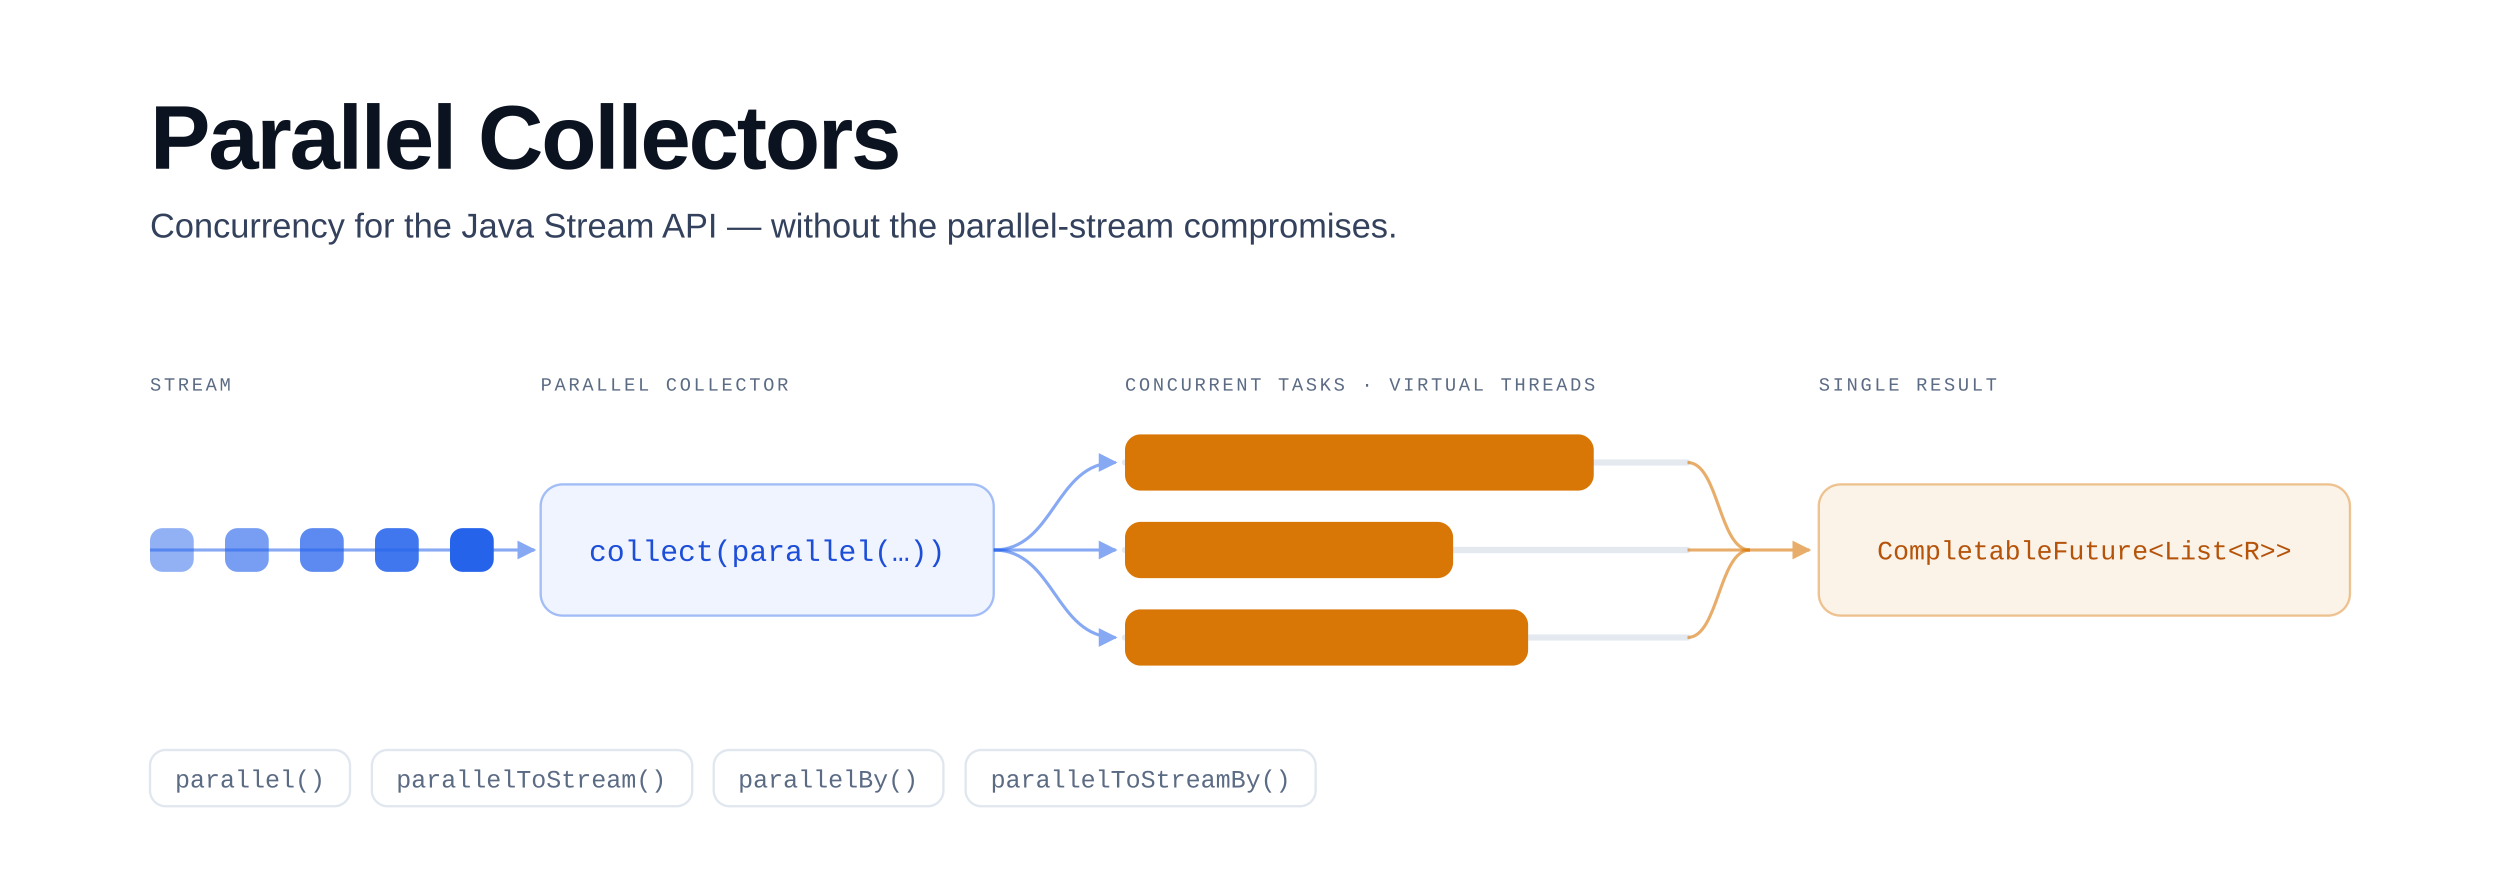
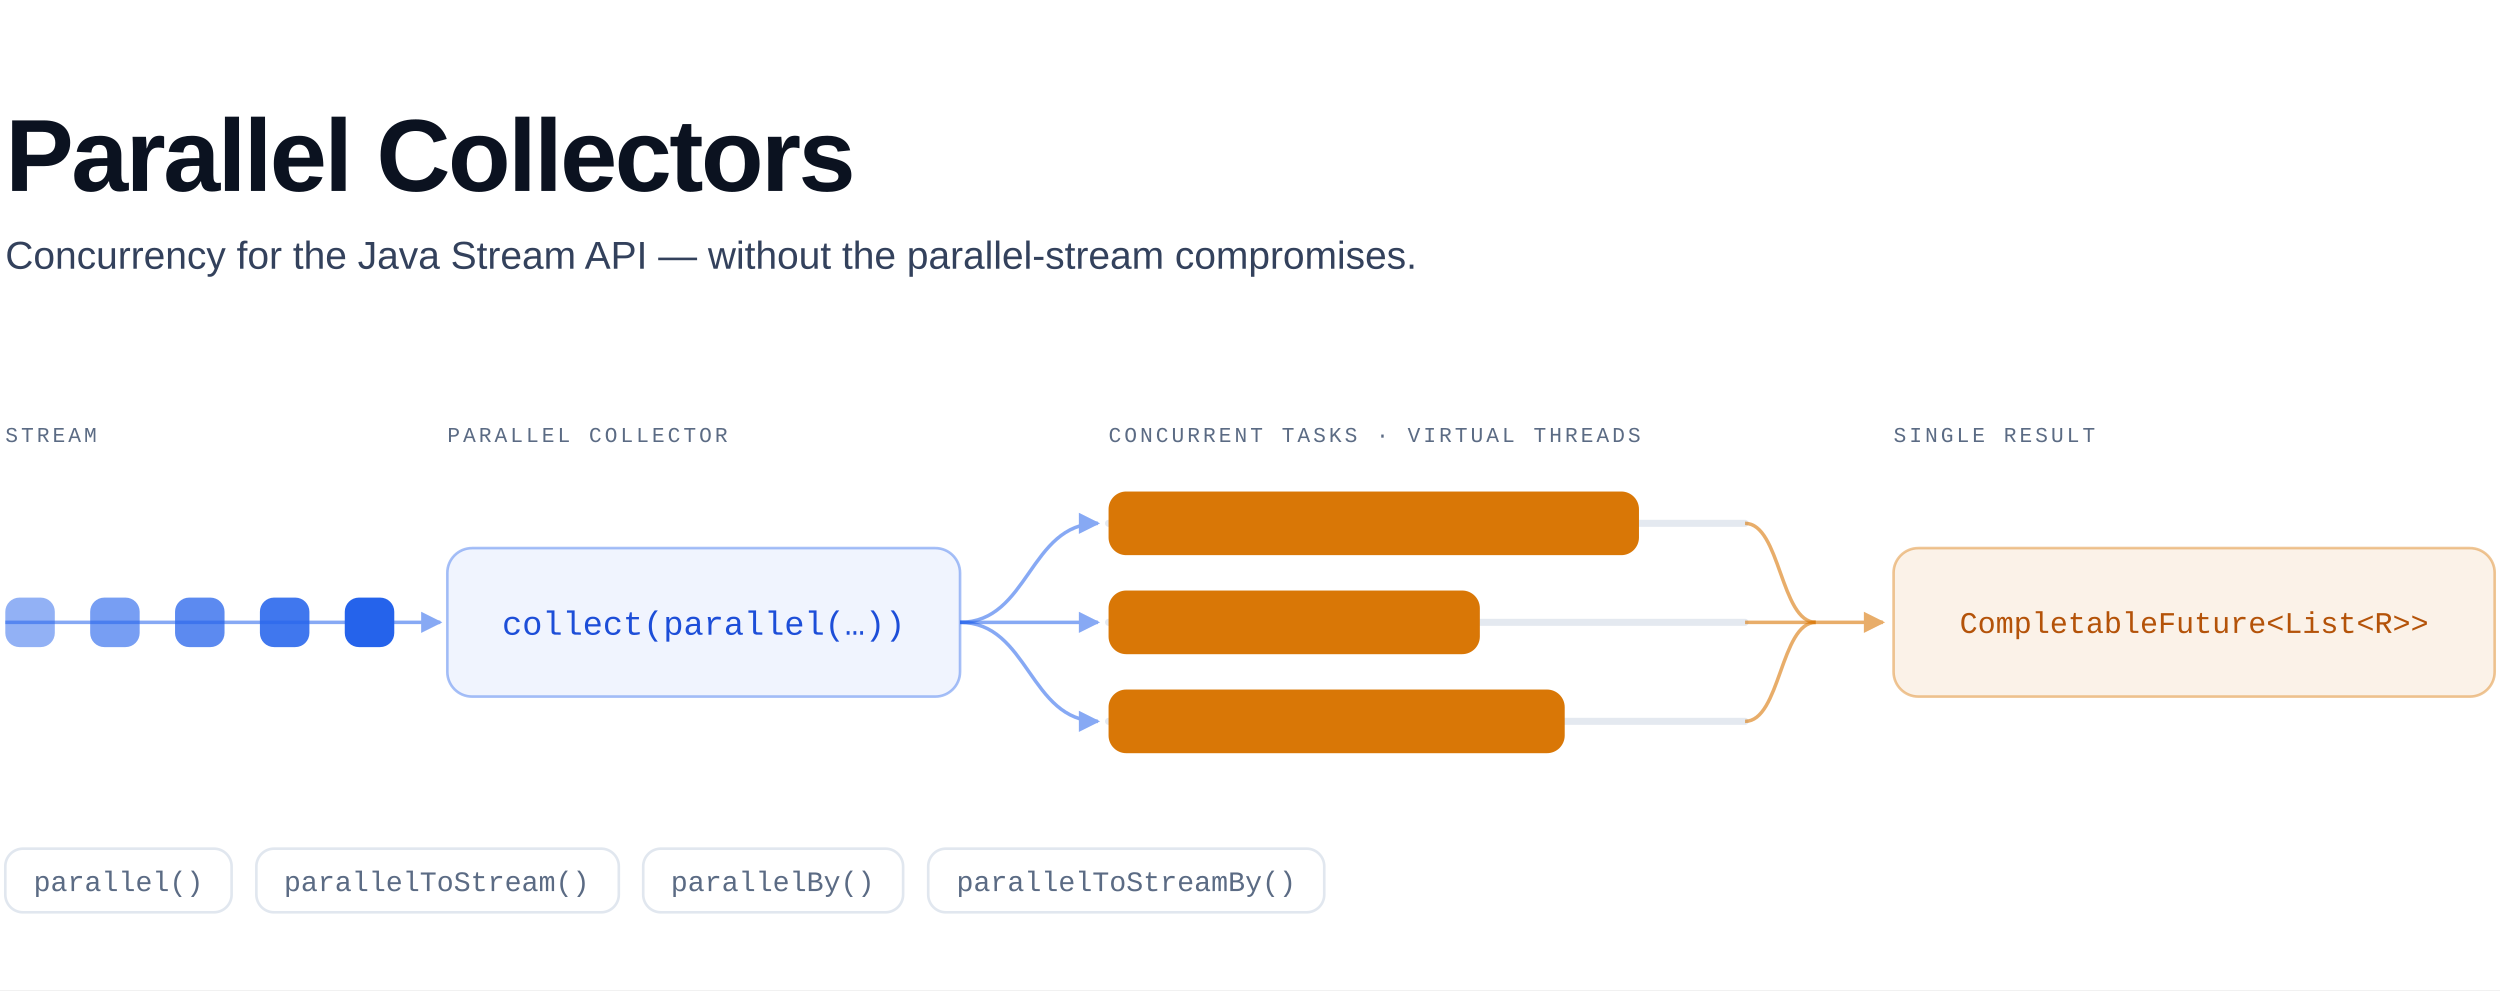
- <svg xmlns="http://www.w3.org/2000/svg" width="1600" height="560" viewBox="0 0 1600 560" font-family="-apple-system, BlinkMacSystemFont, 'SF Pro Display', 'Helvetica Neue', Arial, sans-serif">
+ <svg xmlns="http://www.w3.org/2000/svg" width="1414" height="560" viewBox="0 0 1414 560" font-family="-apple-system, BlinkMacSystemFont, 'SF Pro Display', 'Helvetica Neue', Arial, sans-serif">
  <defs>
    <marker id="ah-blue" viewBox="0 0 10 10" refX="9" refY="5" markerWidth="6" markerHeight="6" orient="auto">
      <path d="M0 0 L10 5 L0 10 z" fill="#2563EB" />
    </marker>
    <marker id="ah-amber" viewBox="0 0 10 10" refX="9" refY="5" markerWidth="6" markerHeight="6" orient="auto">
      <path d="M0 0 L10 5 L0 10 z" fill="#D97706" />
    </marker>
  </defs>
-   <rect width="1600" height="560" fill="#FFFFFF" />
-   <text x="96" y="108" font-size="58" font-weight="700" letter-spacing="-1.4" fill="#0B1220">Parallel Collectors</text>
-   <text x="96" y="152" font-size="22" fill="#33415C">Concurrency for the Java Stream API — without the parallel-stream compromises.</text>
-   <text x="96" y="250" font-family="'SF Mono', ui-monospace, Menlo, Monaco, 'Courier New', monospace" font-size="12" letter-spacing="1.7" fill="#5B6B84">STREAM</text>
-   <text x="346" y="250" font-family="'SF Mono', ui-monospace, Menlo, Monaco, 'Courier New', monospace" font-size="12" letter-spacing="1.7" fill="#5B6B84">PARALLEL COLLECTOR</text>
-   <text x="720" y="250" font-family="'SF Mono', ui-monospace, Menlo, Monaco, 'Courier New', monospace" font-size="12" letter-spacing="1.7" fill="#5B6B84">CONCURRENT TASKS · VIRTUAL THREADS</text>
-   <text x="1164" y="250" font-family="'SF Mono', ui-monospace, Menlo, Monaco, 'Courier New', monospace" font-size="12" letter-spacing="1.7" fill="#5B6B84">SINGLE RESULT</text>
-   <line x1="96" y1="352" x2="342" y2="352" stroke="#2563EB" stroke-width="2" opacity="0.55" marker-end="url(#ah-blue)" />
-   <rect x="96" y="338" width="28" height="28" rx="8" fill="#2563EB" opacity="0.500" />
-   <rect x="144" y="338" width="28" height="28" rx="8" fill="#2563EB" opacity="0.625" />
-   <rect x="192" y="338" width="28" height="28" rx="8" fill="#2563EB" opacity="0.750" />
-   <rect x="240" y="338" width="28" height="28" rx="8" fill="#2563EB" opacity="0.875" />
-   <rect x="288" y="338" width="28" height="28" rx="8" fill="#2563EB" opacity="1.000" />
-   <rect x="346" y="310" width="290" height="84" rx="14" fill="rgba(37,99,235,0.07)" stroke="rgba(37,99,235,0.40)" stroke-width="1.5" />
-   <text x="491" y="359" text-anchor="middle" font-family="'SF Mono', ui-monospace, Menlo, Monaco, 'Courier New', monospace" font-size="19" fill="#1D4ED8">collect(parallel(…))</text>
-   <path d="M 636 352 C 675.0 352, 675.0 296, 714 296" fill="none" stroke="#2563EB" stroke-width="2" opacity="0.55" marker-end="url(#ah-blue)" />
-   <path d="M 636 352 C 675.0 352, 675.0 352, 714 352" fill="none" stroke="#2563EB" stroke-width="2" opacity="0.55" marker-end="url(#ah-blue)" />
-   <path d="M 636 352 C 675.0 352, 675.0 408, 714 408" fill="none" stroke="#2563EB" stroke-width="2" opacity="0.55" marker-end="url(#ah-blue)" />
-   <line x1="720" y1="296" x2="1080" y2="296" stroke="#E4E9F0" stroke-width="4" stroke-linecap="round" />
-   <rect x="720" y="278" width="300" height="36" rx="10" fill="#D97706" />
-   <line x1="720" y1="352" x2="1080" y2="352" stroke="#E4E9F0" stroke-width="4" stroke-linecap="round" />
-   <rect x="720" y="334" width="210" height="36" rx="10" fill="#D97706" />
-   <line x1="720" y1="408" x2="1080" y2="408" stroke="#E4E9F0" stroke-width="4" stroke-linecap="round" />
-   <rect x="720" y="390" width="258" height="36" rx="10" fill="#D97706" />
-   <path d="M 1080 296 C 1100.0 296, 1100.0 352, 1120 352" fill="none" stroke="#D97706" stroke-width="2" opacity="0.6" />
-   <path d="M 1080 352 C 1100.0 352, 1100.0 352, 1120 352" fill="none" stroke="#D97706" stroke-width="2" opacity="0.6" />
-   <path d="M 1080 408 C 1100.0 408, 1100.0 352, 1120 352" fill="none" stroke="#D97706" stroke-width="2" opacity="0.6" />
-   <line x1="1120" y1="352" x2="1158" y2="352" stroke="#D97706" stroke-width="2" opacity="0.6" marker-end="url(#ah-amber)" />
-   <rect x="1164" y="310" width="340" height="84" rx="14" fill="rgba(217,119,6,0.09)" stroke="rgba(217,119,6,0.42)" stroke-width="1.5" />
-   <text x="1334" y="358" text-anchor="middle" font-family="'SF Mono', ui-monospace, Menlo, Monaco, 'Courier New', monospace" font-size="17" fill="#B45309">CompletableFuture&lt;List&lt;R&gt;&gt;</text>
-   <rect x="96" y="480" width="128" height="36" rx="10" fill="none" stroke="#E1E7EF" stroke-width="1.5" />
-   <text x="160" y="504" text-anchor="middle" font-family="'SF Mono', ui-monospace, Menlo, Monaco, 'Courier New', monospace" font-size="16" fill="#5B6B84">parallel()</text>
-   <rect x="238.0" y="480" width="205" height="36" rx="10" fill="none" stroke="#E1E7EF" stroke-width="1.5" />
-   <text x="340" y="504" text-anchor="middle" font-family="'SF Mono', ui-monospace, Menlo, Monaco, 'Courier New', monospace" font-size="16" fill="#5B6B84">parallelToStream()</text>
-   <rect x="456.8" y="480" width="147" height="36" rx="10" fill="none" stroke="#E1E7EF" stroke-width="1.5" />
-   <text x="530" y="504" text-anchor="middle" font-family="'SF Mono', ui-monospace, Menlo, Monaco, 'Courier New', monospace" font-size="16" fill="#5B6B84">parallelBy()</text>
-   <rect x="618.0" y="480" width="224" height="36" rx="10" fill="none" stroke="#E1E7EF" stroke-width="1.5" />
-   <text x="730" y="504" text-anchor="middle" font-family="'SF Mono', ui-monospace, Menlo, Monaco, 'Courier New', monospace" font-size="16" fill="#5B6B84">parallelToStreamBy()</text>
+   <rect width="1414" height="560" fill="#FFFFFF" />
+   <g transform="translate(-93 0)">
+     <text x="96" y="108" font-size="58" font-weight="700" letter-spacing="-1.4" fill="#0B1220">Parallel Collectors</text>
+     <text x="96" y="152" font-size="22" fill="#33415C">Concurrency for the Java Stream API — without the parallel-stream compromises.</text>
+     <text x="96" y="250" font-family="'SF Mono', ui-monospace, Menlo, Monaco, 'Courier New', monospace" font-size="12" letter-spacing="1.7" fill="#5B6B84">STREAM</text>
+     <text x="346" y="250" font-family="'SF Mono', ui-monospace, Menlo, Monaco, 'Courier New', monospace" font-size="12" letter-spacing="1.7" fill="#5B6B84">PARALLEL COLLECTOR</text>
+     <text x="720" y="250" font-family="'SF Mono', ui-monospace, Menlo, Monaco, 'Courier New', monospace" font-size="12" letter-spacing="1.7" fill="#5B6B84">CONCURRENT TASKS · VIRTUAL THREADS</text>
+     <text x="1164" y="250" font-family="'SF Mono', ui-monospace, Menlo, Monaco, 'Courier New', monospace" font-size="12" letter-spacing="1.7" fill="#5B6B84">SINGLE RESULT</text>
+     <line x1="96" y1="352" x2="342" y2="352" stroke="#2563EB" stroke-width="2" opacity="0.55" marker-end="url(#ah-blue)" />
+     <rect x="96" y="338" width="28" height="28" rx="8" fill="#2563EB" opacity="0.500" />
+     <rect x="144" y="338" width="28" height="28" rx="8" fill="#2563EB" opacity="0.625" />
+     <rect x="192" y="338" width="28" height="28" rx="8" fill="#2563EB" opacity="0.750" />
+     <rect x="240" y="338" width="28" height="28" rx="8" fill="#2563EB" opacity="0.875" />
+     <rect x="288" y="338" width="28" height="28" rx="8" fill="#2563EB" opacity="1.000" />
+     <rect x="346" y="310" width="290" height="84" rx="14" fill="rgba(37,99,235,0.07)" stroke="rgba(37,99,235,0.40)" stroke-width="1.5" />
+     <text x="491" y="359" text-anchor="middle" font-family="'SF Mono', ui-monospace, Menlo, Monaco, 'Courier New', monospace" font-size="19" fill="#1D4ED8">collect(parallel(…))</text>
+     <path d="M 636 352 C 675.0 352, 675.0 296, 714 296" fill="none" stroke="#2563EB" stroke-width="2" opacity="0.55" marker-end="url(#ah-blue)" />
+     <path d="M 636 352 C 675.0 352, 675.0 352, 714 352" fill="none" stroke="#2563EB" stroke-width="2" opacity="0.55" marker-end="url(#ah-blue)" />
+     <path d="M 636 352 C 675.0 352, 675.0 408, 714 408" fill="none" stroke="#2563EB" stroke-width="2" opacity="0.55" marker-end="url(#ah-blue)" />
+     <line x1="720" y1="296" x2="1080" y2="296" stroke="#E4E9F0" stroke-width="4" stroke-linecap="round" />
+     <rect x="720" y="278" width="300" height="36" rx="10" fill="#D97706" />
+     <line x1="720" y1="352" x2="1080" y2="352" stroke="#E4E9F0" stroke-width="4" stroke-linecap="round" />
+     <rect x="720" y="334" width="210" height="36" rx="10" fill="#D97706" />
+     <line x1="720" y1="408" x2="1080" y2="408" stroke="#E4E9F0" stroke-width="4" stroke-linecap="round" />
+     <rect x="720" y="390" width="258" height="36" rx="10" fill="#D97706" />
+     <path d="M 1080 296 C 1100.0 296, 1100.0 352, 1120 352" fill="none" stroke="#D97706" stroke-width="2" opacity="0.6" />
+     <path d="M 1080 352 C 1100.0 352, 1100.0 352, 1120 352" fill="none" stroke="#D97706" stroke-width="2" opacity="0.6" />
+     <path d="M 1080 408 C 1100.0 408, 1100.0 352, 1120 352" fill="none" stroke="#D97706" stroke-width="2" opacity="0.6" />
+     <line x1="1120" y1="352" x2="1158" y2="352" stroke="#D97706" stroke-width="2" opacity="0.6" marker-end="url(#ah-amber)" />
+     <rect x="1164" y="310" width="340" height="84" rx="14" fill="rgba(217,119,6,0.09)" stroke="rgba(217,119,6,0.42)" stroke-width="1.5" />
+     <text x="1334" y="358" text-anchor="middle" font-family="'SF Mono', ui-monospace, Menlo, Monaco, 'Courier New', monospace" font-size="17" fill="#B45309">CompletableFuture&lt;List&lt;R&gt;&gt;</text>
+     <rect x="96" y="480" width="128" height="36" rx="10" fill="none" stroke="#E1E7EF" stroke-width="1.5" />
+     <text x="160" y="504" text-anchor="middle" font-family="'SF Mono', ui-monospace, Menlo, Monaco, 'Courier New', monospace" font-size="16" fill="#5B6B84">parallel()</text>
+     <rect x="238.0" y="480" width="205" height="36" rx="10" fill="none" stroke="#E1E7EF" stroke-width="1.5" />
+     <text x="340" y="504" text-anchor="middle" font-family="'SF Mono', ui-monospace, Menlo, Monaco, 'Courier New', monospace" font-size="16" fill="#5B6B84">parallelToStream()</text>
+     <rect x="456.8" y="480" width="147" height="36" rx="10" fill="none" stroke="#E1E7EF" stroke-width="1.5" />
+     <text x="530" y="504" text-anchor="middle" font-family="'SF Mono', ui-monospace, Menlo, Monaco, 'Courier New', monospace" font-size="16" fill="#5B6B84">parallelBy()</text>
+     <rect x="618.0" y="480" width="224" height="36" rx="10" fill="none" stroke="#E1E7EF" stroke-width="1.5" />
+     <text x="730" y="504" text-anchor="middle" font-family="'SF Mono', ui-monospace, Menlo, Monaco, 'Courier New', monospace" font-size="16" fill="#5B6B84">parallelToStreamBy()</text>
+   </g>
</svg>
